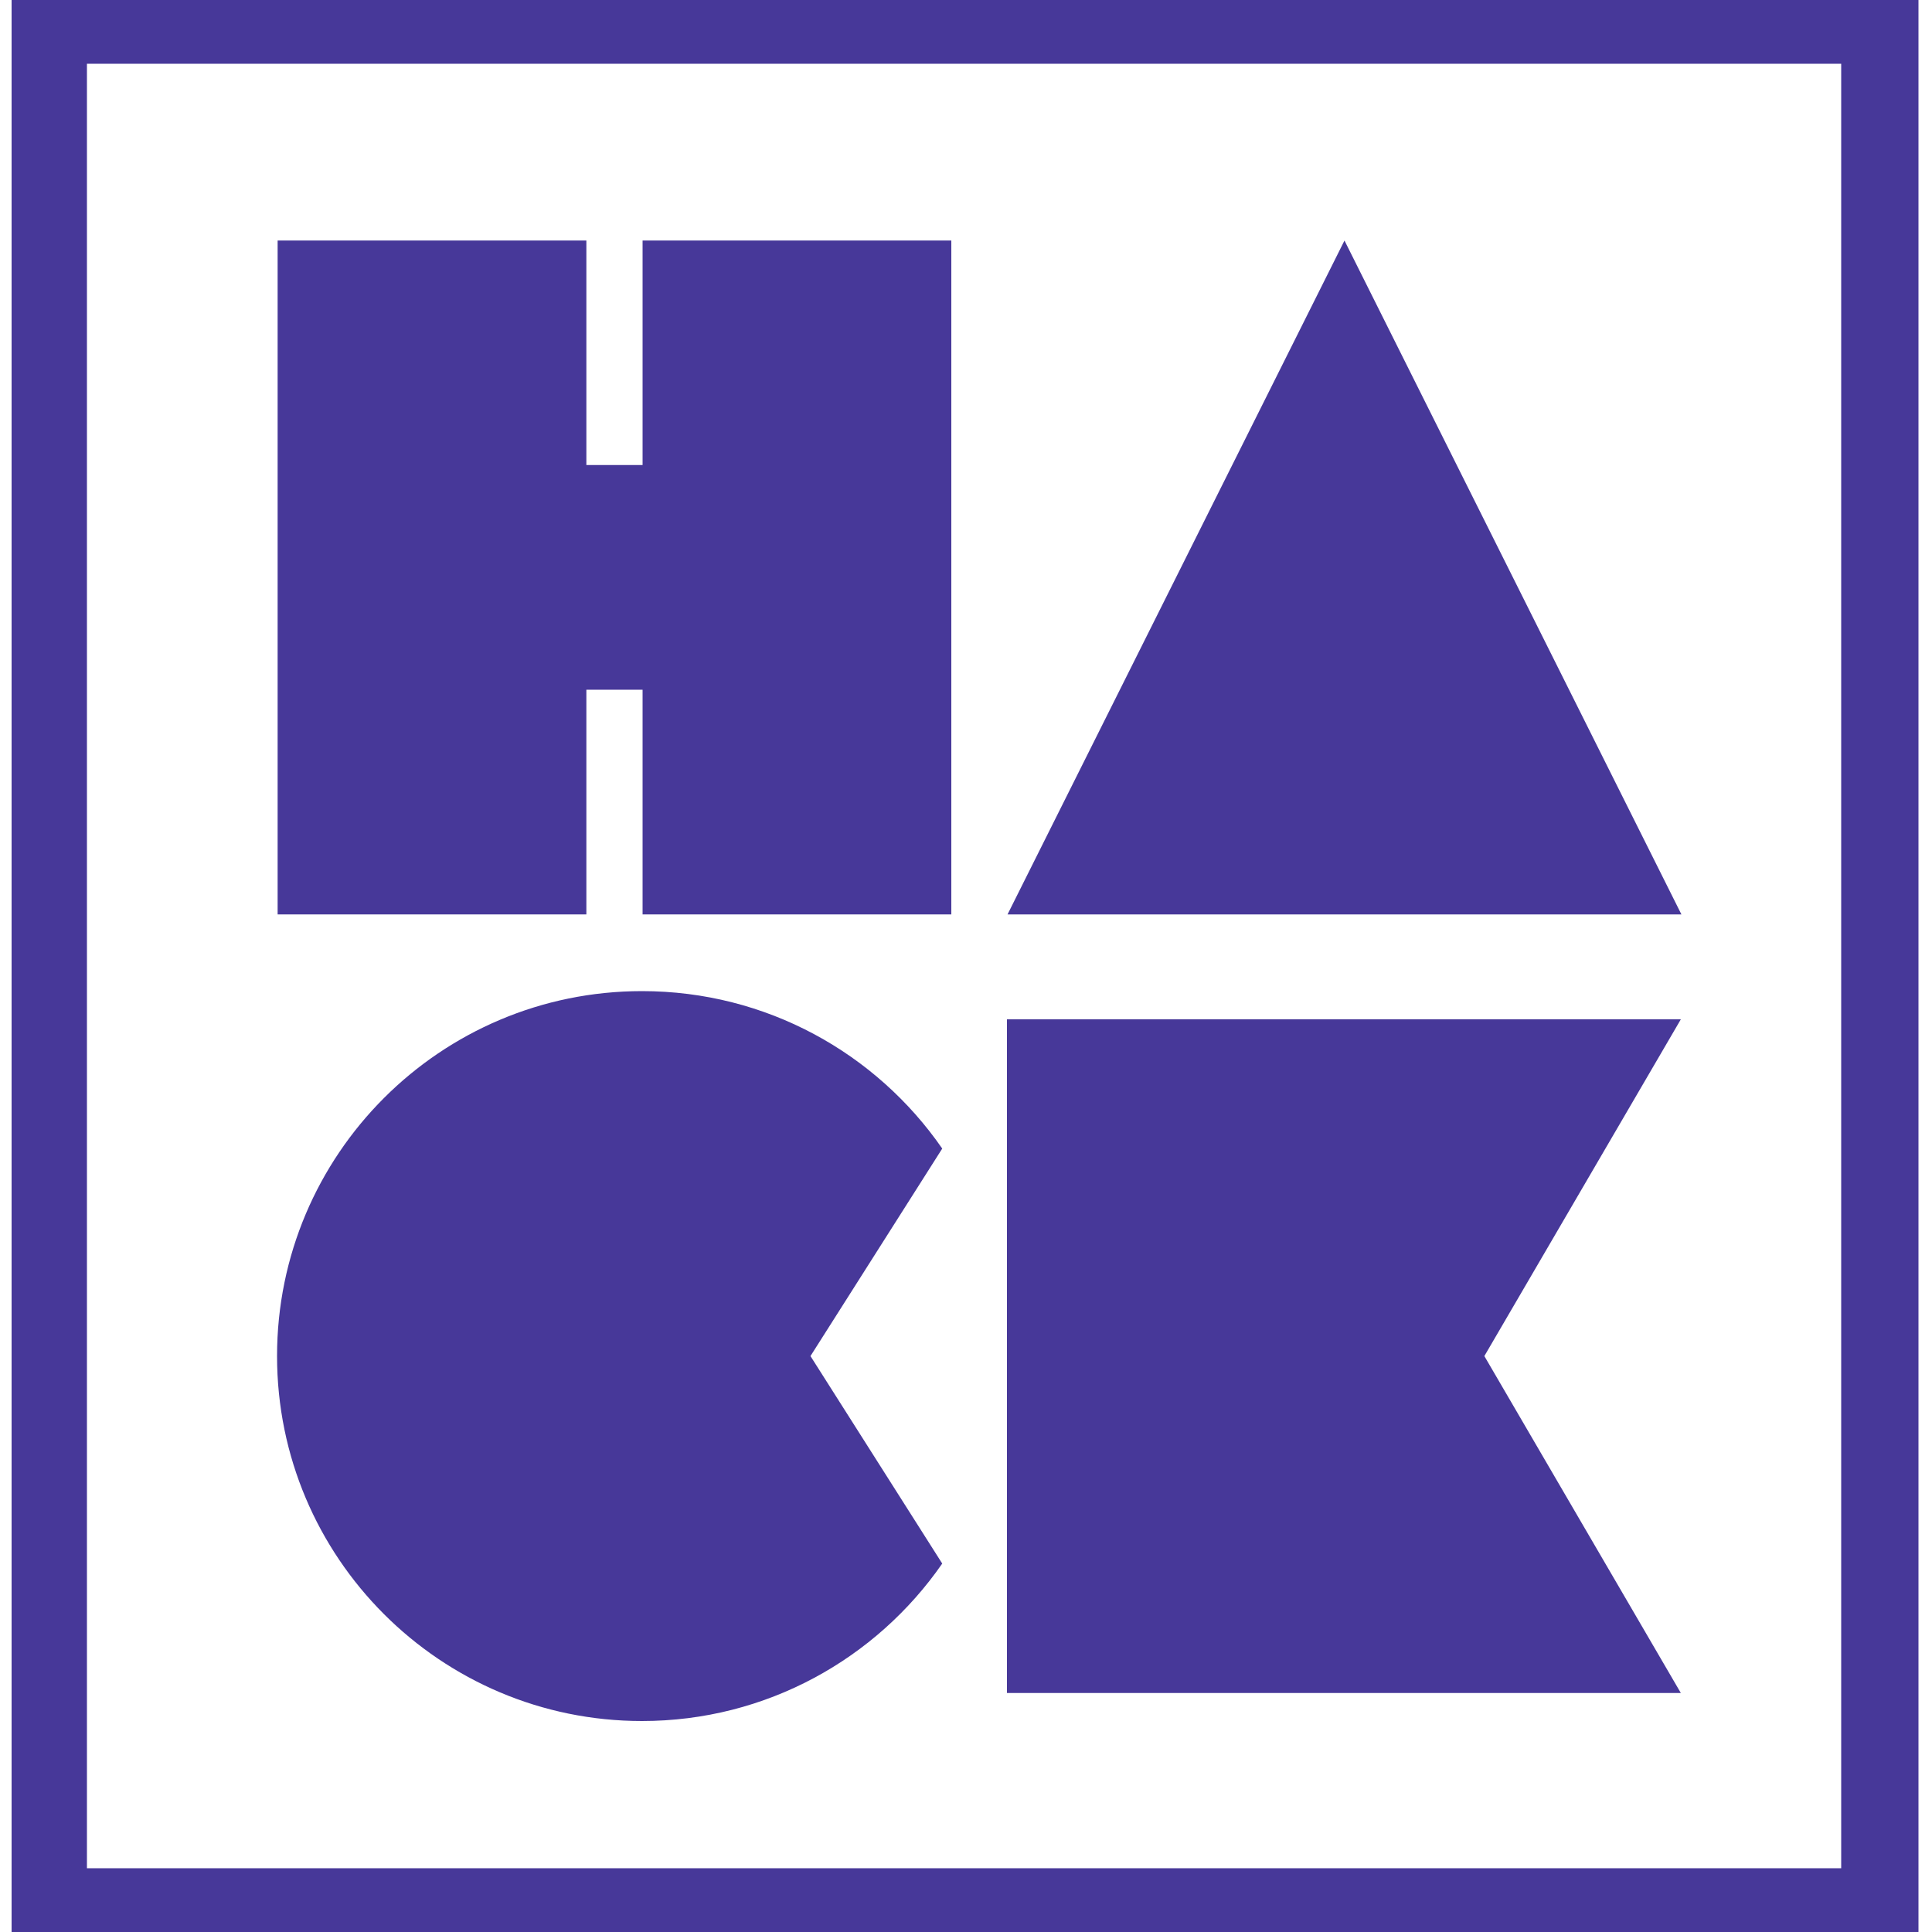
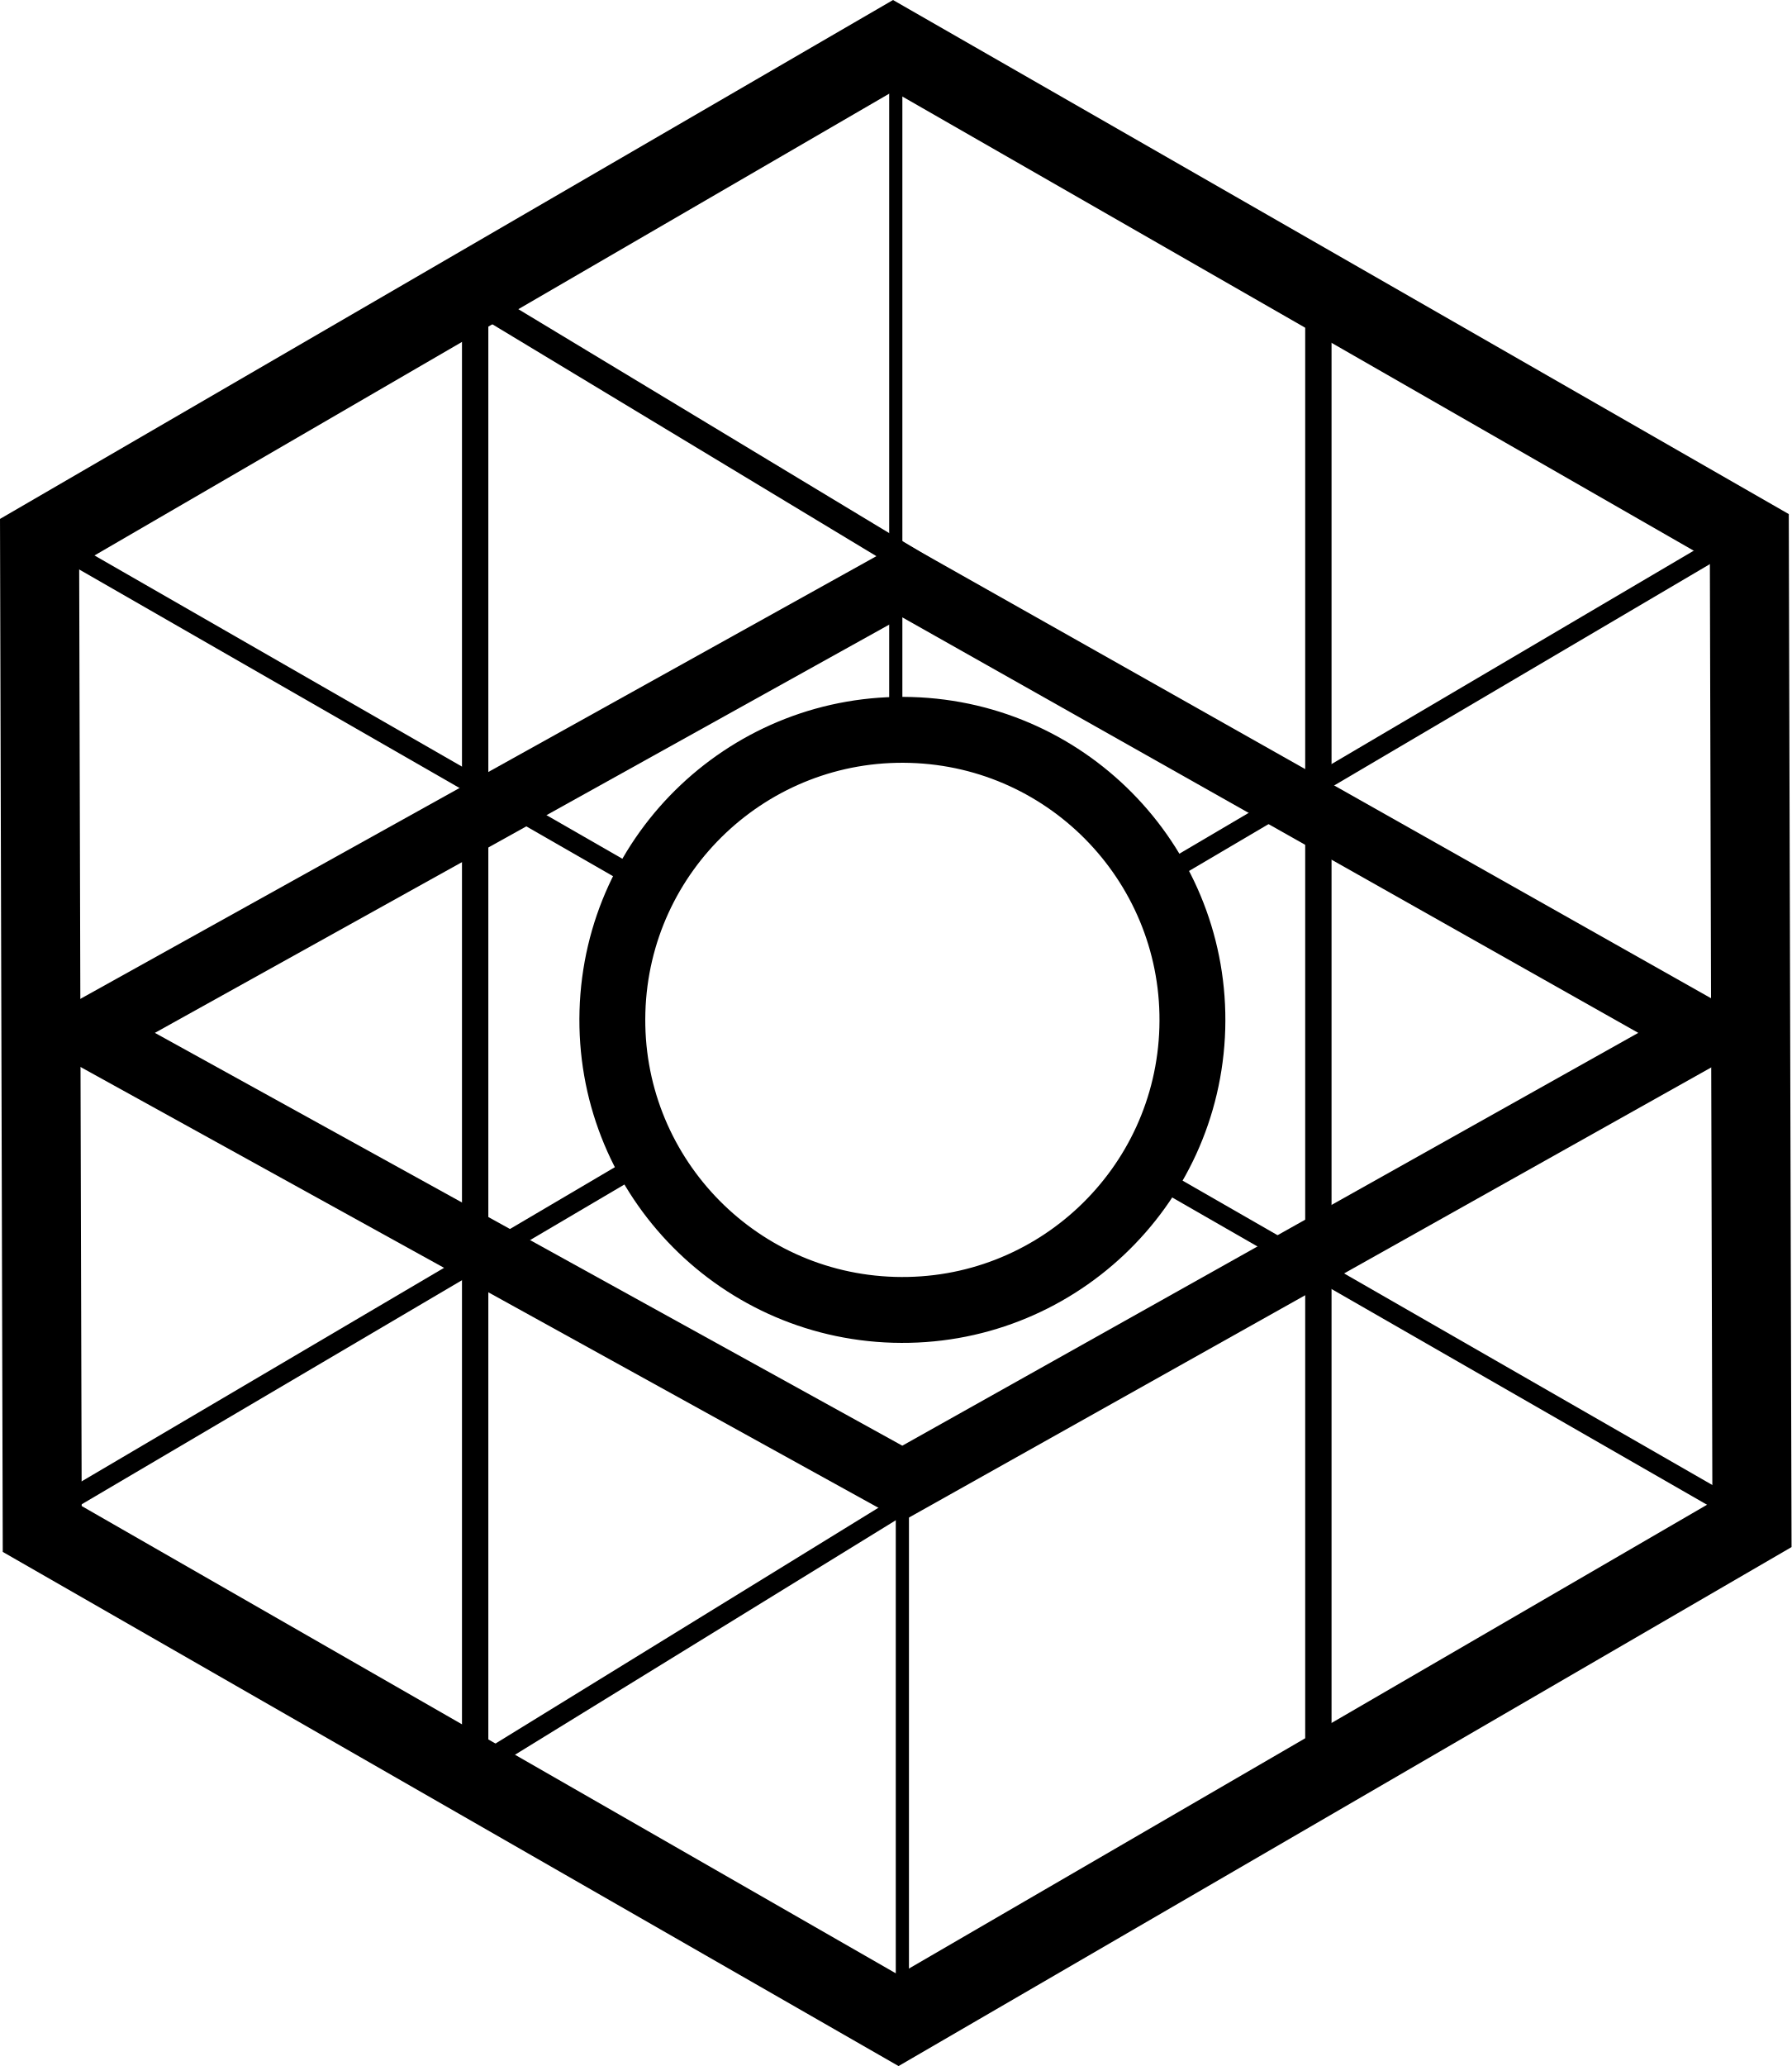
- <svg xmlns="http://www.w3.org/2000/svg" version="1.1" id="Layer_1" x="0px" y="0px" viewBox="0 0 1000 1000" enable-background="new 0 0 1000 1000" xml:space="preserve">
-   <g>
-     <g>
-       <polygon fill="#473899" points="332.6,124.5 332.6,240.7 303.5,240.7 303.5,124.5 143.7,124.5 143.7,473.3 303.5,473.3 303.5,357    332.6,357 332.6,473.3 492.4,473.3 492.4,124.5   " />
-       <polygon fill="#473899" points="521.5,473.3 695.9,124.5 870.3,473.3   " />
-       <g>
-         <polygon fill="#473899" points="521.2,876.3 521.2,527.6 870,527.6 768.3,701.9 870,876.3    " />
-         <path fill="#473899" d="M419.5,701.9l68.2-107.4c-34.1-49.3-91-81.5-155.4-81.5c-104.3,0-188.9,84.6-188.9,188.9     c0,104.3,84.6,188.9,188.9,188.9c64.4,0,121.3-32.3,155.4-81.5L419.5,701.9z" />
-       </g>
-     </g>
-     <path fill="#473899" d="M993,1000H6V0h987V1000z M45,967h908V33H45V967z" />
-   </g>
+ <svg xmlns="http://www.w3.org/2000/svg" id="Layer_1" data-name="Layer 1" viewBox="0 0 271.96 313.54">
+   <defs>
+     <style>.cls-1,.cls-2,.cls-3,.cls-4,.cls-5{fill:none;stroke:#000;stroke-miterlimit:10;}.cls-1{stroke-width:12px;}.cls-2{stroke-width:10px;}.cls-3{stroke-width:2px;}.cls-4{stroke-width:4px;}.cls-5{stroke-width:3px;}</style>
+   </defs>
+   <polygon class="cls-1" points="265.95 231.34 136.38 306.62 6.41 232.04 6.01 82.2 135.58 6.93 265.55 81.5 265.95 231.34" />
+   <ellipse class="cls-2" cx="439.19" cy="357.83" rx="44.02" ry="44.03" transform="translate(-233.42 583.42) rotate(-88.34)" />
+   <path d="M439.18,296.74,550.9,359.8,439.18,422.45,325.72,359.8l113.46-63.06m0-11.47L305.09,359.82,439.22,433.9l132.07-74.08L439.22,285.27Z" transform="translate(-302.21 -203.05)" />
+   <line class="cls-3" x1="135.98" y1="106.71" x2="135.98" y2="6.93" />
+   <line class="cls-3" x1="136.98" y1="306.62" x2="136.98" y2="224.91" />
+   <line class="cls-4" x1="200.13" y1="268.47" x2="200.13" y2="43.97" />
+   <line class="cls-4" x1="72.13" y1="269.47" x2="72.13" y2="44.97" />
+   <line class="cls-4" x1="142.93" y1="88.04" x2="70.85" y2="44.53" />
+   <line class="cls-5" x1="97.93" y1="134.04" x2="7.73" y2="82.23" />
+   <line class="cls-5" x1="266.45" y1="230.84" x2="176.25" y2="179.03" />
+   <line class="cls-5" x1="135.57" y1="229.21" x2="70.17" y2="269.47" />
+   <line class="cls-5" x1="95.84" y1="177.4" x2="6.41" y2="230.08" />
+   <line class="cls-5" x1="265.49" y1="80.38" x2="176.06" y2="133.05" />
</svg>
